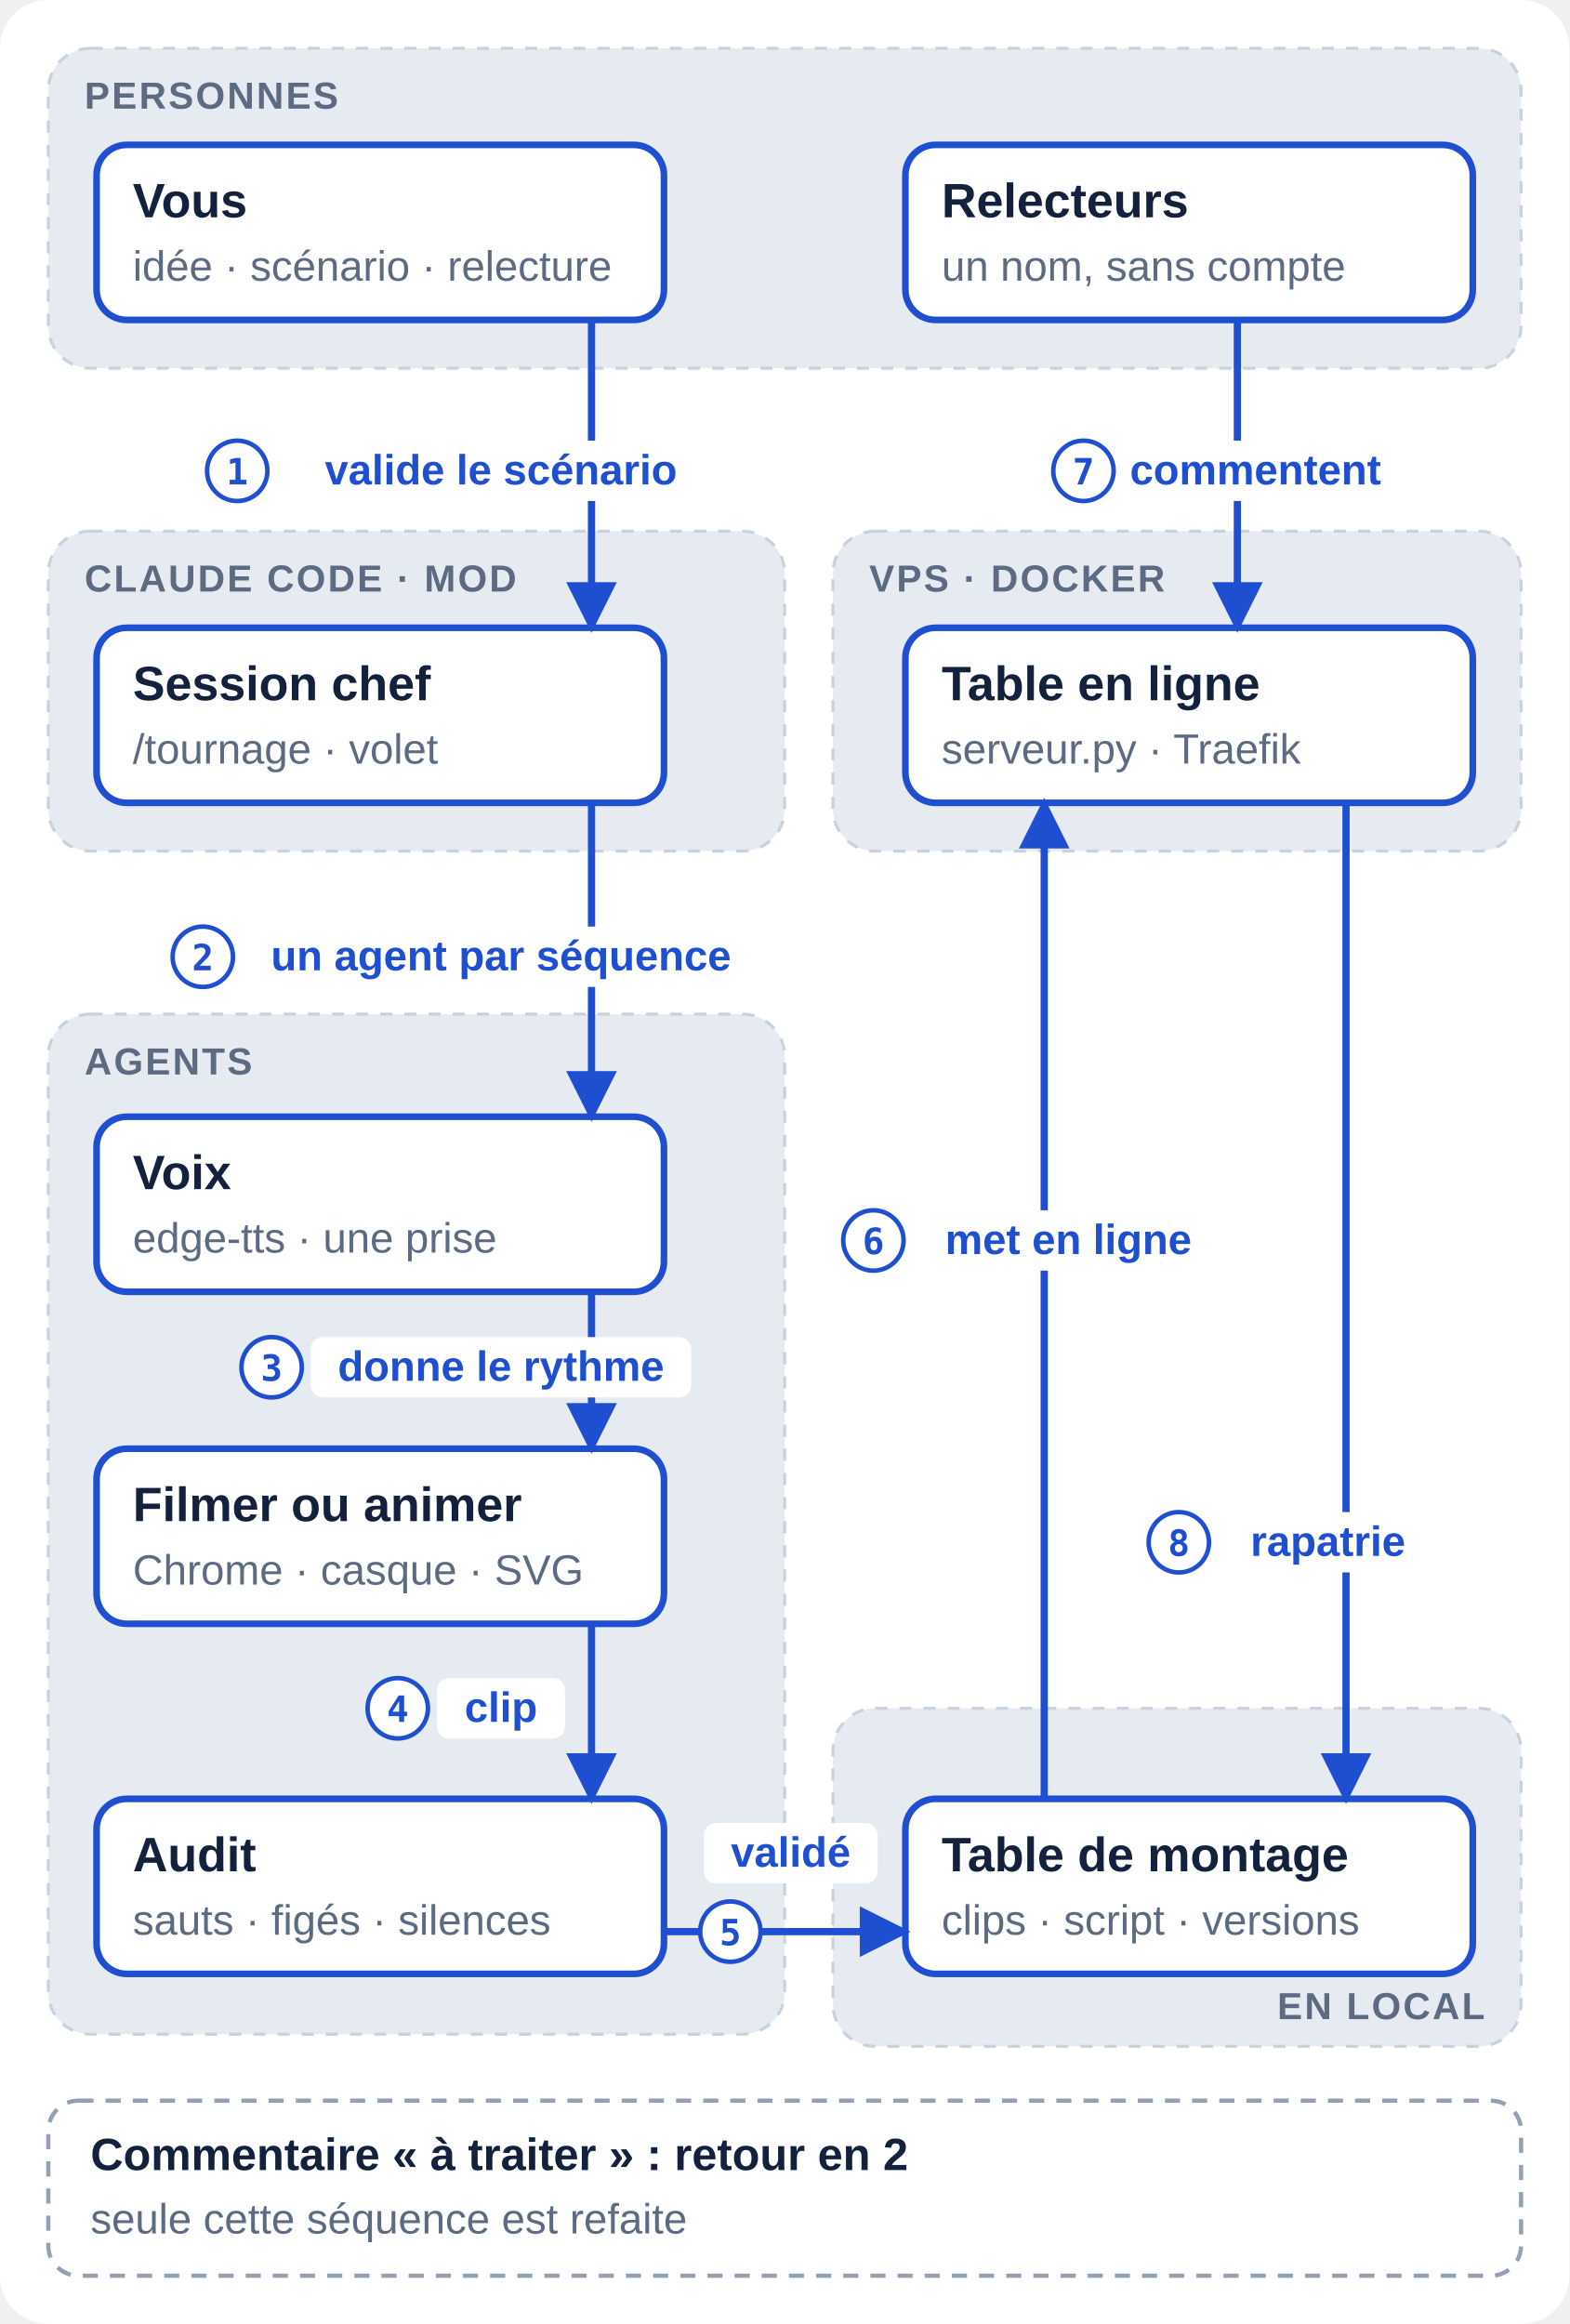
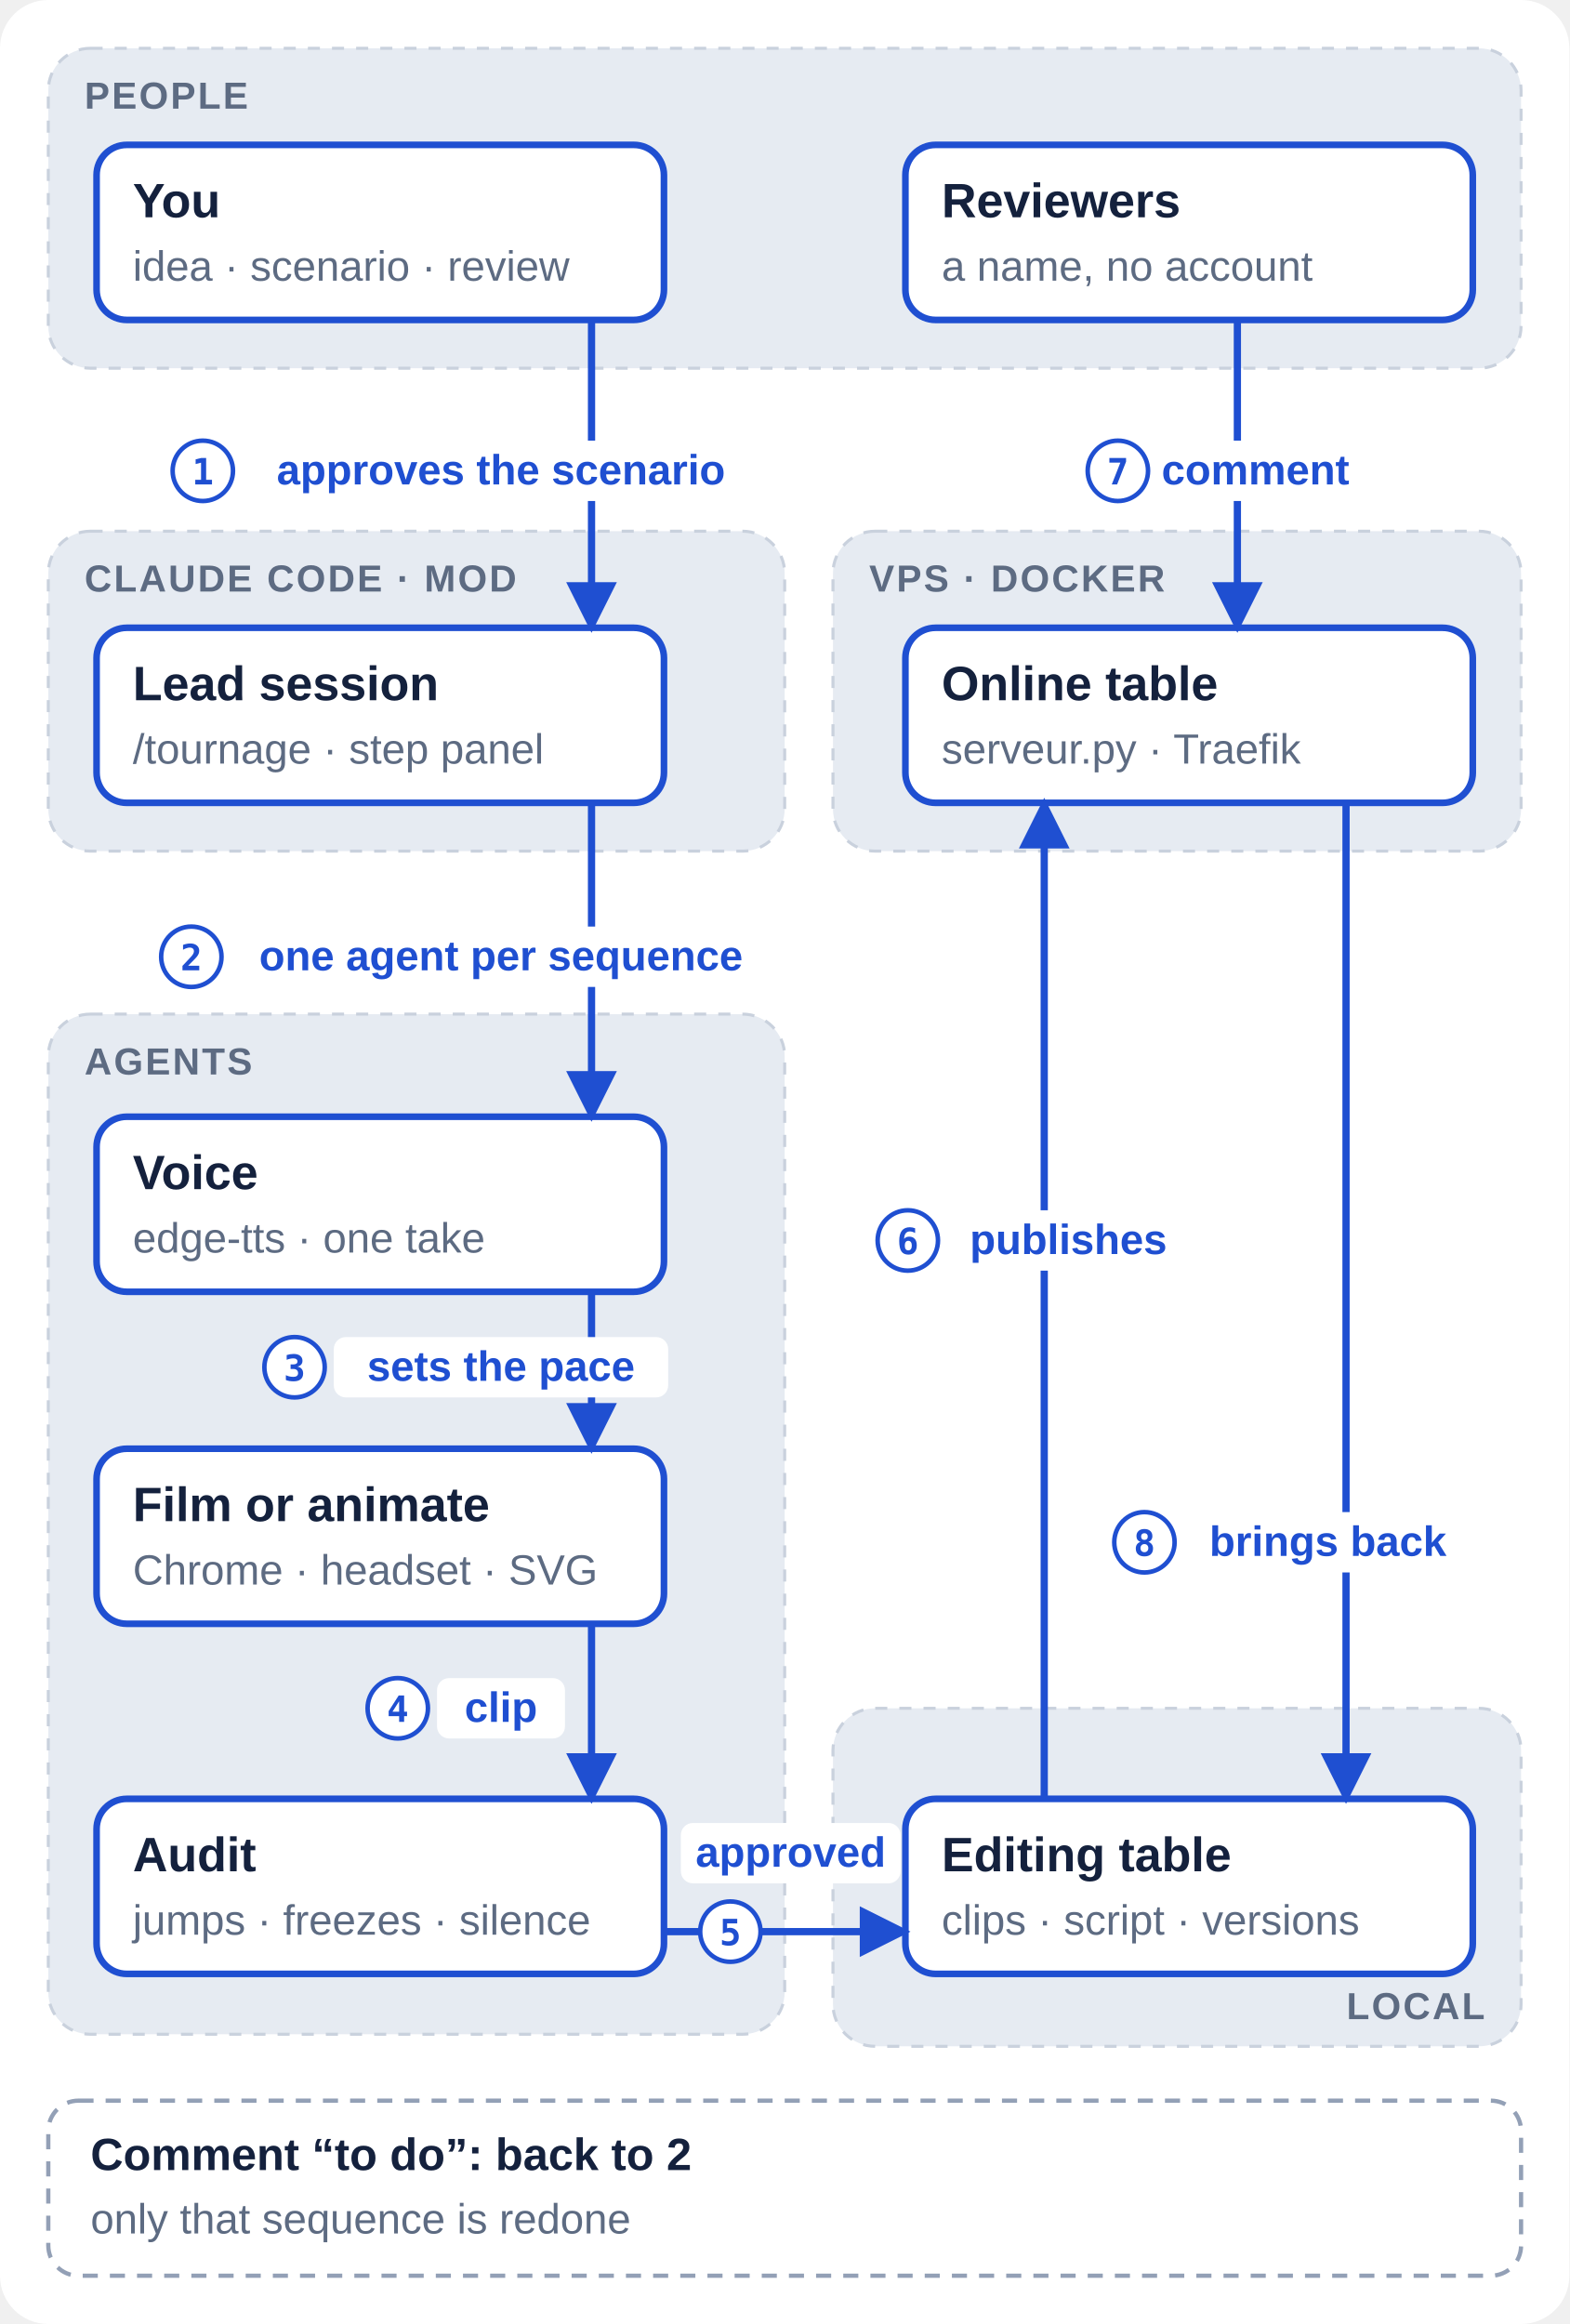
- <svg xmlns="http://www.w3.org/2000/svg" viewBox="0 0 520 770" width="520" height="770" font-family="IBM Plex Sans, Segoe UI, Helvetica Neue, Arial, sans-serif" role="img" aria-label="Architecture du mod tournage">
+ <svg xmlns="http://www.w3.org/2000/svg" viewBox="0 0 520 770" width="520" height="770" font-family="IBM Plex Sans, Segoe UI, Helvetica Neue, Arial, sans-serif" role="img" aria-label="mod tournage architecture">
  <defs>
    <marker id="a" viewBox="0 0 10 10" refX="9" refY="5" markerWidth="7" markerHeight="7" orient="auto-start-reverse">
      <path d="M0 0L10 5L0 10z" fill="#1f4fd1" />
    </marker>
  </defs>
  <rect width="520" height="770" rx="16" fill="#ffffff" />
  <rect x="16" y="16" width="488" height="106" rx="14" fill="#e6ebf2" stroke="#c9d1dd" stroke-dasharray="4 4" />
-   <text x="28" y="36" text-anchor="start" fill="#5d6b82" font-size="12.5" font-weight="600" letter-spacing=".7">PERSONNES</text>
+   <text x="28" y="36" text-anchor="start" fill="#5d6b82" font-size="12.5" font-weight="600" letter-spacing=".7">PEOPLE</text>
  <rect x="16" y="176" width="244" height="106" rx="14" fill="#e6ebf2" stroke="#c9d1dd" stroke-dasharray="4 4" />
  <text x="28" y="196" text-anchor="start" fill="#5d6b82" font-size="12.5" font-weight="600" letter-spacing=".7">CLAUDE CODE · MOD</text>
  <rect x="276" y="176" width="228" height="106" rx="14" fill="#e6ebf2" stroke="#c9d1dd" stroke-dasharray="4 4" />
  <text x="288" y="196" text-anchor="start" fill="#5d6b82" font-size="12.5" font-weight="600" letter-spacing=".7">VPS · DOCKER</text>
  <rect x="16" y="336" width="244" height="338" rx="14" fill="#e6ebf2" stroke="#c9d1dd" stroke-dasharray="4 4" />
  <text x="28" y="356" text-anchor="start" fill="#5d6b82" font-size="12.5" font-weight="600" letter-spacing=".7">AGENTS</text>
  <rect x="276" y="566" width="228" height="112" rx="14" fill="#e6ebf2" stroke="#c9d1dd" stroke-dasharray="4 4" />
-   <text x="492" y="669" text-anchor="end" fill="#5d6b82" font-size="12.5" font-weight="600" letter-spacing=".7">EN LOCAL</text>
+   <text x="492" y="669" text-anchor="end" fill="#5d6b82" font-size="12.5" font-weight="600" letter-spacing=".7">LOCAL</text>
  <g class="box">
    <rect x="32" y="48" width="188" height="58" rx="10" fill="#fff" stroke="#1f4fd1" stroke-width="2.2" />
-     <text x="44" y="72" fill="#14213d" font-size="16" font-weight="600">Vous</text>
-     <text x="44" y="93" fill="#5d6b82" font-size="14">idée · scénario · relecture</text>
+     <text x="44" y="72" fill="#14213d" font-size="16" font-weight="600">You</text>
+     <text x="44" y="93" fill="#5d6b82" font-size="14">idea · scenario · review</text>
  </g>
  <g class="box">
    <rect x="300" y="48" width="188" height="58" rx="10" fill="#fff" stroke="#1f4fd1" stroke-width="2.2" />
-     <text x="312" y="72" fill="#14213d" font-size="16" font-weight="600">Relecteurs</text>
-     <text x="312" y="93" fill="#5d6b82" font-size="14">un nom, sans compte</text>
+     <text x="312" y="72" fill="#14213d" font-size="16" font-weight="600">Reviewers</text>
+     <text x="312" y="93" fill="#5d6b82" font-size="14">a name, no account</text>
  </g>
  <g class="box">
    <rect x="32" y="208" width="188" height="58" rx="10" fill="#fff" stroke="#1f4fd1" stroke-width="2.2" />
-     <text x="44" y="232" fill="#14213d" font-size="16" font-weight="600">Session chef</text>
-     <text x="44" y="253" fill="#5d6b82" font-size="14">/tournage · volet</text>
+     <text x="44" y="232" fill="#14213d" font-size="16" font-weight="600">Lead session</text>
+     <text x="44" y="253" fill="#5d6b82" font-size="14">/tournage · step panel</text>
  </g>
  <g class="box">
    <rect x="300" y="208" width="188" height="58" rx="10" fill="#fff" stroke="#1f4fd1" stroke-width="2.2" />
-     <text x="312" y="232" fill="#14213d" font-size="16" font-weight="600">Table en ligne</text>
+     <text x="312" y="232" fill="#14213d" font-size="16" font-weight="600">Online table</text>
    <text x="312" y="253" fill="#5d6b82" font-size="14">serveur.py · Traefik</text>
  </g>
  <g class="box">
    <rect x="32" y="370" width="188" height="58" rx="10" fill="#fff" stroke="#1f4fd1" stroke-width="2.2" />
-     <text x="44" y="394" fill="#14213d" font-size="16" font-weight="600">Voix</text>
-     <text x="44" y="415" fill="#5d6b82" font-size="14">edge-tts · une prise</text>
+     <text x="44" y="394" fill="#14213d" font-size="16" font-weight="600">Voice</text>
+     <text x="44" y="415" fill="#5d6b82" font-size="14">edge-tts · one take</text>
  </g>
  <g class="box">
    <rect x="32" y="480" width="188" height="58" rx="10" fill="#fff" stroke="#1f4fd1" stroke-width="2.2" />
-     <text x="44" y="504" fill="#14213d" font-size="16" font-weight="600">Filmer ou animer</text>
-     <text x="44" y="525" fill="#5d6b82" font-size="14">Chrome · casque · SVG</text>
+     <text x="44" y="504" fill="#14213d" font-size="16" font-weight="600">Film or animate</text>
+     <text x="44" y="525" fill="#5d6b82" font-size="14">Chrome · headset · SVG</text>
  </g>
  <g class="box">
    <rect x="32" y="596" width="188" height="58" rx="10" fill="#fff" stroke="#1f4fd1" stroke-width="2.2" />
    <text x="44" y="620" fill="#14213d" font-size="16" font-weight="600">Audit</text>
-     <text x="44" y="641" fill="#5d6b82" font-size="14">sauts · figés · silences</text>
+     <text x="44" y="641" fill="#5d6b82" font-size="14">jumps · freezes · silence</text>
  </g>
  <g class="box">
    <rect x="300" y="596" width="188" height="58" rx="10" fill="#fff" stroke="#1f4fd1" stroke-width="2.2" />
-     <text x="312" y="620" fill="#14213d" font-size="16" font-weight="600">Table de montage</text>
+     <text x="312" y="620" fill="#14213d" font-size="16" font-weight="600">Editing table</text>
    <text x="312" y="641" fill="#5d6b82" font-size="14">clips · script · versions</text>
  </g>
  <g id="a1" class="arrow">
    <path class="trace" d="M196 106L196 208" fill="none" stroke="#1f4fd1" stroke-width="2.4" marker-end="url(#a)" />
-     <rect x="91.6" y="146" width="148.8" height="20" rx="4" fill="#fff" />
-     <text x="166" y="160.5" text-anchor="middle" fill="#1f4fd1" font-size="14" font-weight="600">valide le scénario</text>
-     <circle cx="78.6" cy="156" r="10" fill="#fff" stroke="#1f4fd1" stroke-width="1.5" />
-     <text x="78.6" y="160.5" text-anchor="middle" fill="#1f4fd1" font-size="12" font-weight="700" font-family="IBM Plex Mono, Consolas, monospace">1</text>
+     <rect x="80.2" y="146" width="171.6" height="20" rx="4" fill="#fff" />
+     <text x="166" y="160.5" text-anchor="middle" fill="#1f4fd1" font-size="14" font-weight="600">approves the scenario</text>
+     <circle cx="67.2" cy="156" r="10" fill="#fff" stroke="#1f4fd1" stroke-width="1.5" />
+     <text x="67.2" y="160.5" text-anchor="middle" fill="#1f4fd1" font-size="12" font-weight="700" font-family="IBM Plex Mono, Consolas, monospace">1</text>
  </g>
  <g id="a2" class="arrow">
    <path class="trace" d="M196 266L196 370" fill="none" stroke="#1f4fd1" stroke-width="2.4" marker-end="url(#a)" />
-     <rect x="80.2" y="307" width="171.6" height="20" rx="4" fill="#fff" />
-     <text x="166" y="321.5" text-anchor="middle" fill="#1f4fd1" font-size="14" font-weight="600">un agent par séquence</text>
-     <circle cx="67.2" cy="317" r="10" fill="#fff" stroke="#1f4fd1" stroke-width="1.5" />
-     <text x="67.2" y="321.5" text-anchor="middle" fill="#1f4fd1" font-size="12" font-weight="700" font-family="IBM Plex Mono, Consolas, monospace">2</text>
+     <rect x="76.4" y="307" width="179.2" height="20" rx="4" fill="#fff" />
+     <text x="166" y="321.5" text-anchor="middle" fill="#1f4fd1" font-size="14" font-weight="600">one agent per sequence</text>
+     <circle cx="63.4" cy="317" r="10" fill="#fff" stroke="#1f4fd1" stroke-width="1.5" />
+     <text x="63.4" y="321.5" text-anchor="middle" fill="#1f4fd1" font-size="12" font-weight="700" font-family="IBM Plex Mono, Consolas, monospace">2</text>
  </g>
  <g id="a3" class="arrow">
    <path class="trace" d="M196 428L196 480" fill="none" stroke="#1f4fd1" stroke-width="2.4" marker-end="url(#a)" />
-     <rect x="103.0" y="443" width="126.0" height="20" rx="4" fill="#fff" />
-     <text x="166" y="457.5" text-anchor="middle" fill="#1f4fd1" font-size="14" font-weight="600">donne le rythme</text>
-     <circle cx="90.0" cy="453" r="10" fill="#fff" stroke="#1f4fd1" stroke-width="1.5" />
-     <text x="90.0" y="457.5" text-anchor="middle" fill="#1f4fd1" font-size="12" font-weight="700" font-family="IBM Plex Mono, Consolas, monospace">3</text>
+     <rect x="110.6" y="443" width="110.8" height="20" rx="4" fill="#fff" />
+     <text x="166" y="457.5" text-anchor="middle" fill="#1f4fd1" font-size="14" font-weight="600">sets the pace</text>
+     <circle cx="97.6" cy="453" r="10" fill="#fff" stroke="#1f4fd1" stroke-width="1.5" />
+     <text x="97.6" y="457.5" text-anchor="middle" fill="#1f4fd1" font-size="12" font-weight="700" font-family="IBM Plex Mono, Consolas, monospace">3</text>
  </g>
  <g id="a4" class="arrow">
    <path class="trace" d="M196 538L196 596" fill="none" stroke="#1f4fd1" stroke-width="2.4" marker-end="url(#a)" />
    <rect x="144.8" y="556" width="42.4" height="20" rx="4" fill="#fff" />
    <text x="166" y="570.5" text-anchor="middle" fill="#1f4fd1" font-size="14" font-weight="600">clip</text>
    <circle cx="131.8" cy="566" r="10" fill="#fff" stroke="#1f4fd1" stroke-width="1.5" />
    <text x="131.8" y="570.5" text-anchor="middle" fill="#1f4fd1" font-size="12" font-weight="700" font-family="IBM Plex Mono, Consolas, monospace">4</text>
  </g>
  <g id="a5" class="arrow">
    <path class="trace" d="M220 640L300 640" fill="none" stroke="#1f4fd1" stroke-width="2.4" marker-end="url(#a)" />
-     <rect x="233.2" y="604" width="57.6" height="20" rx="4" fill="#fff" />
-     <text x="262" y="618.5" text-anchor="middle" fill="#1f4fd1" font-size="14" font-weight="600">validé</text>
+     <rect x="225.6" y="604" width="72.8" height="20" rx="4" fill="#fff" />
+     <text x="262" y="618.5" text-anchor="middle" fill="#1f4fd1" font-size="14" font-weight="600">approved</text>
    <circle cx="242" cy="640" r="10" fill="#fff" stroke="#1f4fd1" stroke-width="1.5" />
    <text x="242" y="644.5" text-anchor="middle" fill="#1f4fd1" font-size="12" font-weight="700" font-family="IBM Plex Mono, Consolas, monospace">5</text>
  </g>
  <g id="a6" class="arrow">
    <path class="trace" d="M346 596L346 266" fill="none" stroke="#1f4fd1" stroke-width="2.4" marker-end="url(#a)" />
-     <rect x="302.4" y="401" width="103.2" height="20" rx="4" fill="#fff" />
-     <text x="354" y="415.5" text-anchor="middle" fill="#1f4fd1" font-size="14" font-weight="600">met en ligne</text>
-     <circle cx="289.4" cy="411" r="10" fill="#fff" stroke="#1f4fd1" stroke-width="1.5" />
-     <text x="289.4" y="415.5" text-anchor="middle" fill="#1f4fd1" font-size="12" font-weight="700" font-family="IBM Plex Mono, Consolas, monospace">6</text>
+     <rect x="313.8" y="401" width="80.4" height="20" rx="4" fill="#fff" />
+     <text x="354" y="415.5" text-anchor="middle" fill="#1f4fd1" font-size="14" font-weight="600">publishes</text>
+     <circle cx="300.8" cy="411" r="10" fill="#fff" stroke="#1f4fd1" stroke-width="1.5" />
+     <text x="300.8" y="415.5" text-anchor="middle" fill="#1f4fd1" font-size="12" font-weight="700" font-family="IBM Plex Mono, Consolas, monospace">6</text>
  </g>
  <g id="a7" class="arrow">
    <path class="trace" d="M410 106L410 208" fill="none" stroke="#1f4fd1" stroke-width="2.4" marker-end="url(#a)" />
-     <rect x="372.0" y="146" width="88.0" height="20" rx="4" fill="#fff" />
-     <text x="416" y="160.5" text-anchor="middle" fill="#1f4fd1" font-size="14" font-weight="600">commentent</text>
-     <circle cx="359.0" cy="156" r="10" fill="#fff" stroke="#1f4fd1" stroke-width="1.5" />
-     <text x="359.0" y="160.5" text-anchor="middle" fill="#1f4fd1" font-size="12" font-weight="700" font-family="IBM Plex Mono, Consolas, monospace">7</text>
+     <rect x="383.4" y="146" width="65.2" height="20" rx="4" fill="#fff" />
+     <text x="416" y="160.5" text-anchor="middle" fill="#1f4fd1" font-size="14" font-weight="600">comment</text>
+     <circle cx="370.4" cy="156" r="10" fill="#fff" stroke="#1f4fd1" stroke-width="1.5" />
+     <text x="370.4" y="160.5" text-anchor="middle" fill="#1f4fd1" font-size="12" font-weight="700" font-family="IBM Plex Mono, Consolas, monospace">7</text>
  </g>
  <g id="a8" class="arrow">
    <path class="trace" d="M446 266L446 596" fill="none" stroke="#1f4fd1" stroke-width="2.4" marker-end="url(#a)" />
-     <rect x="403.6" y="501" width="72.8" height="20" rx="4" fill="#fff" />
-     <text x="440" y="515.5" text-anchor="middle" fill="#1f4fd1" font-size="14" font-weight="600">rapatrie</text>
-     <circle cx="390.6" cy="511" r="10" fill="#fff" stroke="#1f4fd1" stroke-width="1.5" />
-     <text x="390.6" y="515.5" text-anchor="middle" fill="#1f4fd1" font-size="12" font-weight="700" font-family="IBM Plex Mono, Consolas, monospace">8</text>
+     <rect x="392.2" y="501" width="95.6" height="20" rx="4" fill="#fff" />
+     <text x="440" y="515.5" text-anchor="middle" fill="#1f4fd1" font-size="14" font-weight="600">brings back</text>
+     <circle cx="379.2" cy="511" r="10" fill="#fff" stroke="#1f4fd1" stroke-width="1.5" />
+     <text x="379.2" y="515.5" text-anchor="middle" fill="#1f4fd1" font-size="12" font-weight="700" font-family="IBM Plex Mono, Consolas, monospace">8</text>
  </g>
  <g id="note">
    <rect x="16" y="696" width="488" height="58" rx="10" fill="none" stroke="#93a0b6" stroke-width="1.4" stroke-dasharray="5 4" />
-     <text x="30" y="719" fill="#14213d" font-size="15" font-weight="600">Commentaire « à traiter » : retour en 2</text>
-     <text x="30" y="740" fill="#5d6b82" font-size="14">seule cette séquence est refaite</text>
+     <text x="30" y="719" fill="#14213d" font-size="15" font-weight="600">Comment “to do”: back to 2</text>
+     <text x="30" y="740" fill="#5d6b82" font-size="14">only that sequence is redone</text>
  </g>
</svg>
